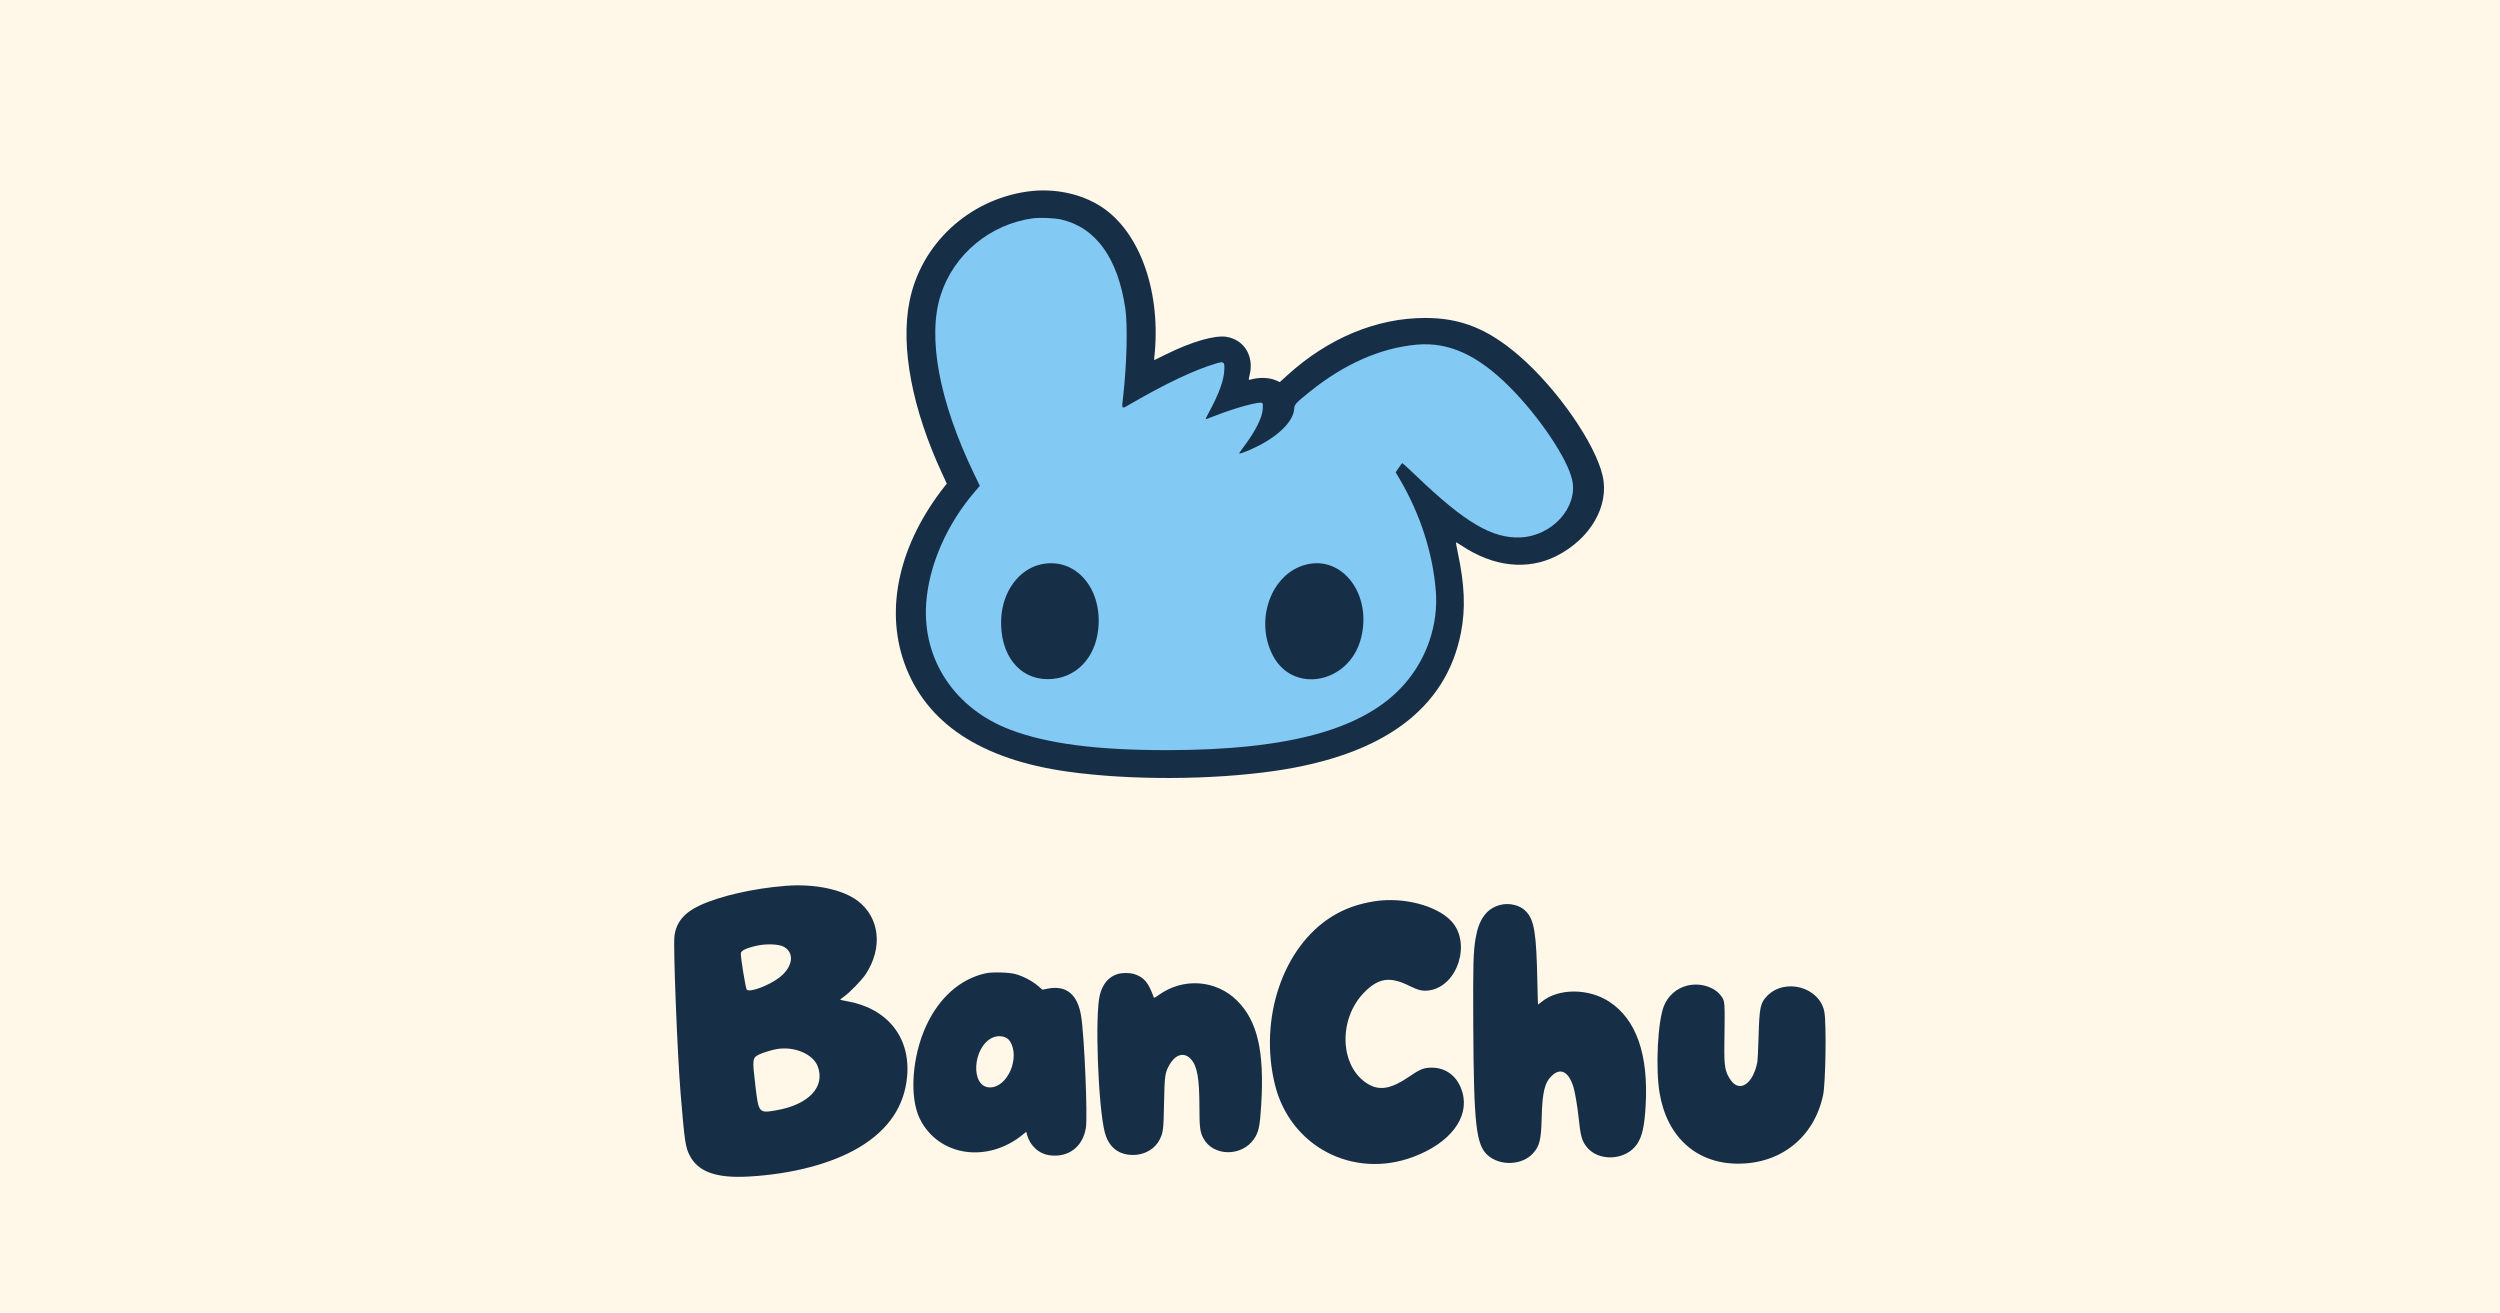
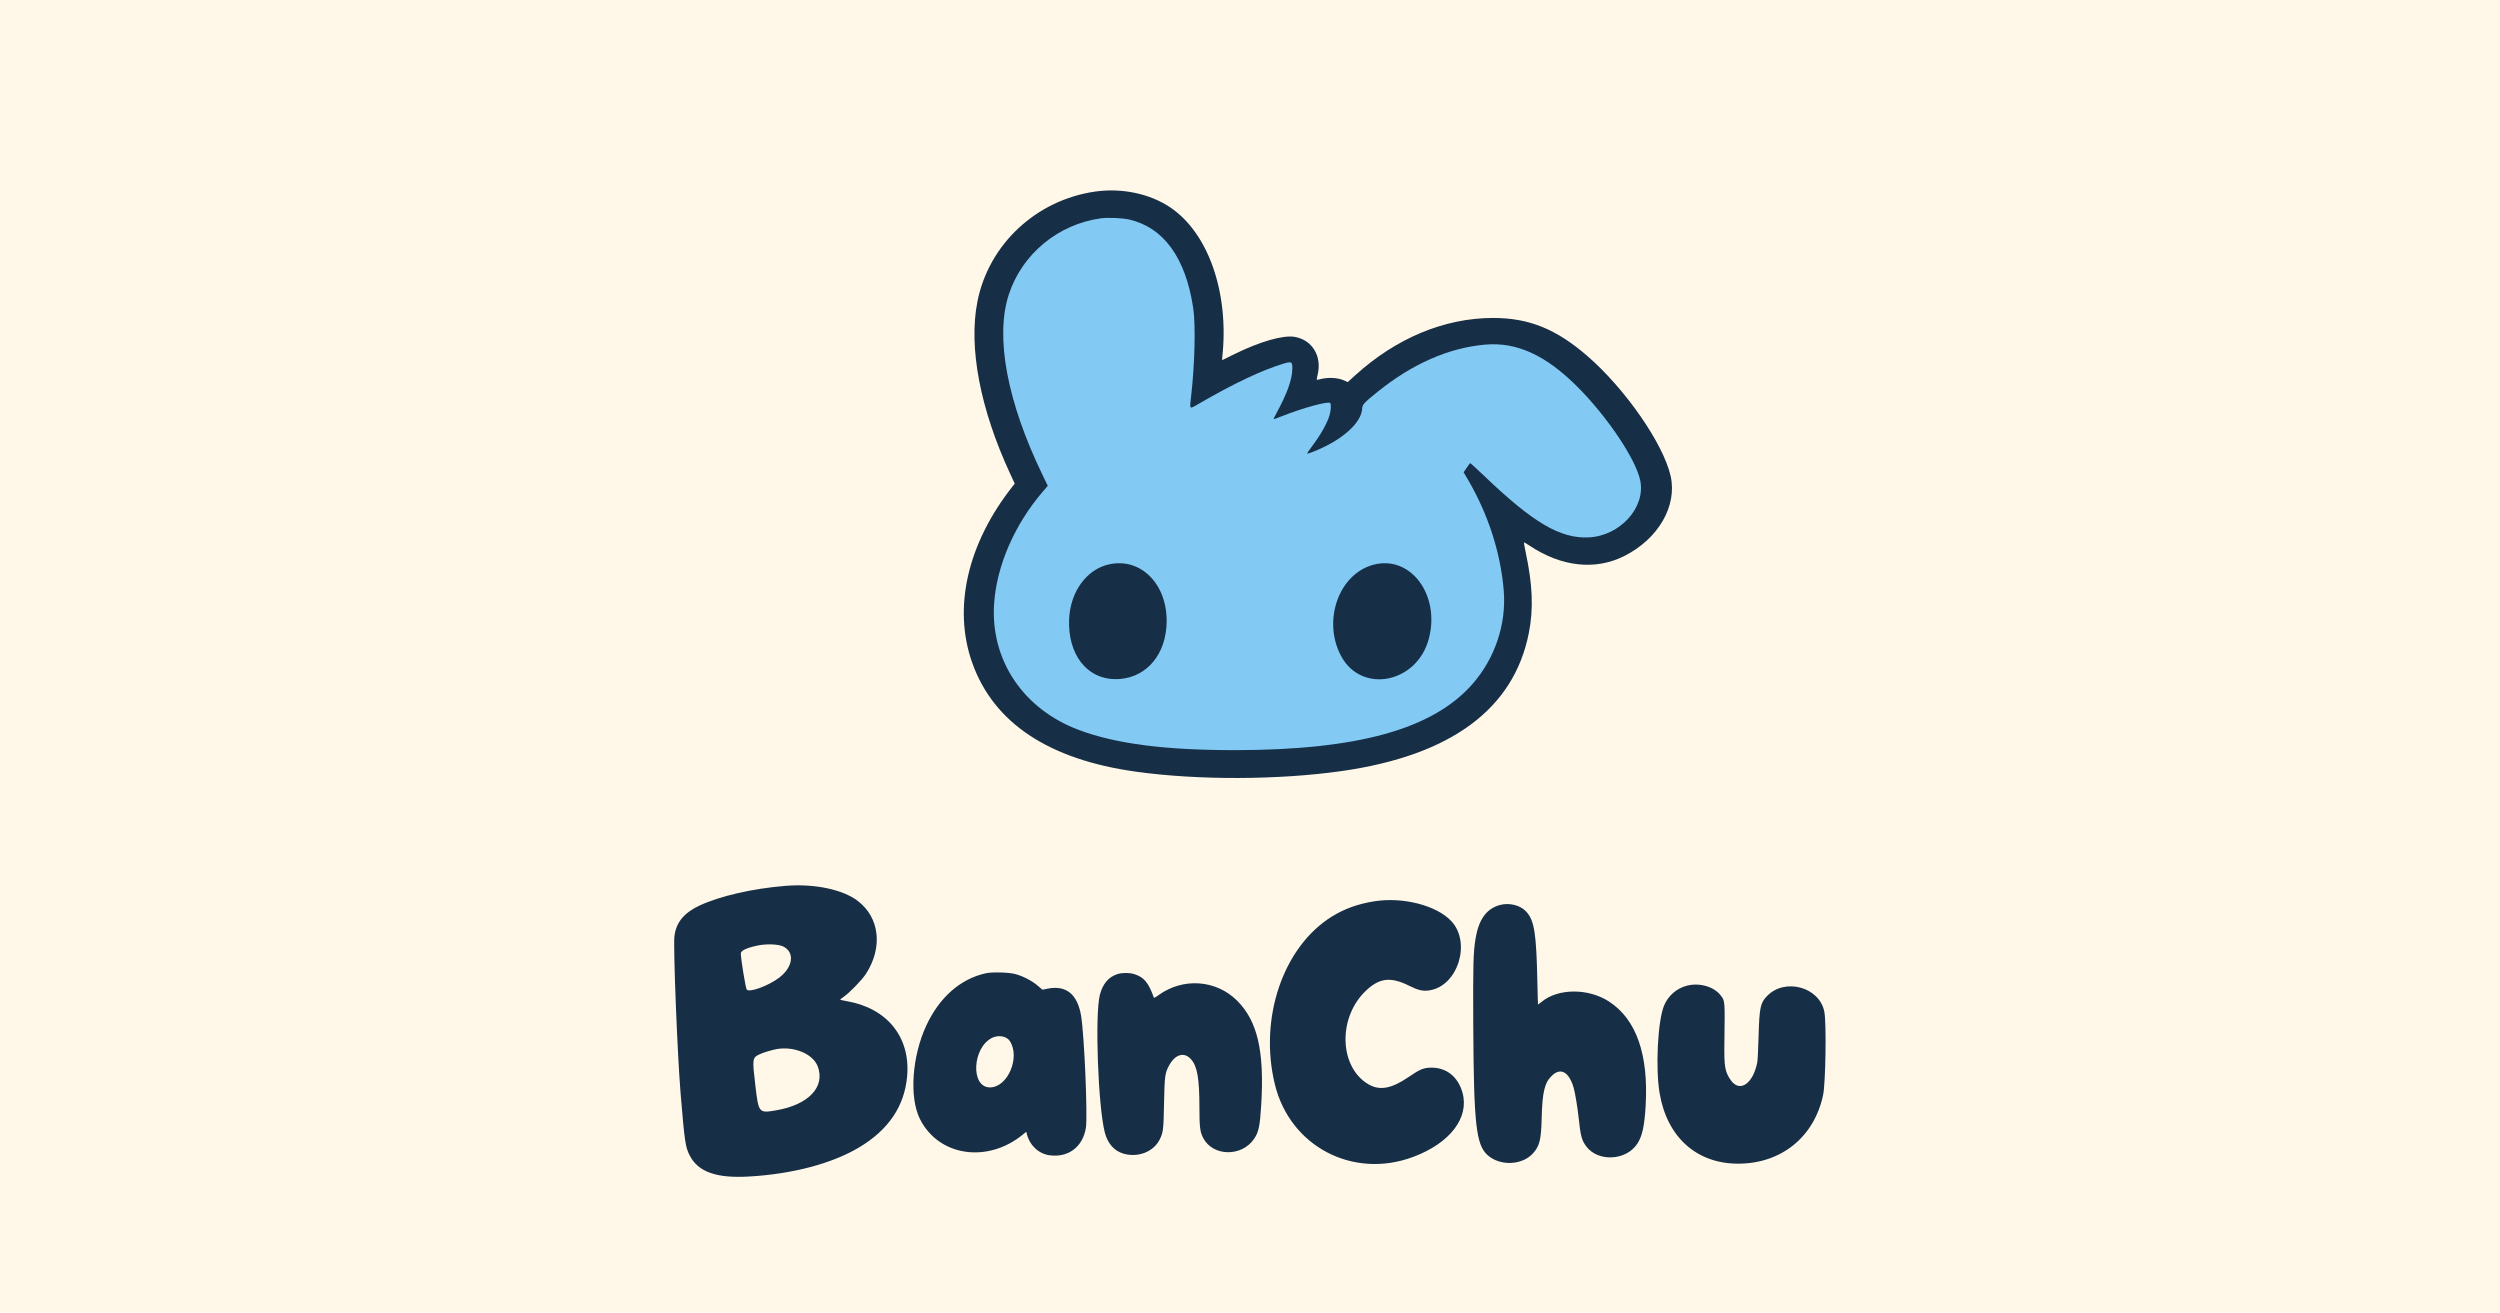
<svg xmlns="http://www.w3.org/2000/svg" width="2400" height="1260" viewBox="0 0 2400 1260" role="img">
  <rect width="2400" height="1260" fill="#FFF8E8" />
-   <g transform="translate(799.3078 52.85064) scale(0.6193078)">
+   <g transform="translate(864.5397 52.85064) scale(0.6193078)">
    <path d="M 302 211.565 C 210.448 224.502, 136.680 293.283, 119.139 382.062 C 105.159 452.818, 123.225 548.145, 169.617 648.418 L 176.982 664.335 174.241 667.798 C 103.638 756.996, 80.684 857.065, 111.229 942.500 C 144.481 1035.506, 229.809 1092.110, 365.053 1110.881 C 461.436 1124.257, 585.892 1123.859, 684 1109.860 C 853.217 1085.714, 950.784 1013.631, 973.939 895.652 C 981.291 858.191, 979.815 821.400, 968.905 770.158 C 967.226 762.269, 966.049 755.618, 966.290 755.377 C 966.531 755.136, 970.502 757.451, 975.114 760.522 C 1024.455 793.370, 1076.949 799.126, 1121.792 776.605 C 1174.577 750.094, 1204.190 698.977, 1193.689 652.500 C 1182.370 602.405, 1123.218 517.189, 1064.500 466.384 C 1016.126 424.529, 973.870 407.495, 918.500 407.529 C 843.180 407.576, 768.301 438.707, 704.830 496.362 L 693.161 506.963 687.830 504.526 C 677.317 499.720, 661.447 499.144, 647.755 503.070 C 644.528 503.996, 644.504 503.850, 646.520 495.500 C 653.482 466.666, 637.998 441.338, 610.635 436.804 C 592.799 433.848, 556.829 444.202, 517.488 463.616 C 507.595 468.499, 499.202 472.632, 498.838 472.801 C 498.474 472.970, 498.367 471.396, 498.600 469.304 C 509.794 369.032, 477.293 275.500, 417.437 235.729 C 385.920 214.788, 342.907 205.784, 302 211.565" fill="#172E47" fill-rule="evenodd" />
    <path d="M 310.500 253.074 C 243.999 262.189, 187.851 308.842, 167.585 371.822 C 146.483 437.399, 165.170 537.203, 219.699 650.143 L 228.217 667.787 221.039 676.095 C 177.003 727.053, 148.985 791.253, 145.015 850.288 C 139.122 937.927, 190.042 1013.841, 276.428 1046.206 C 333.640 1067.640, 409.903 1077.512, 518 1077.474 C 708.438 1077.408, 824.978 1045.046, 886.352 975.186 C 921.268 935.443, 939.077 882.719, 935.055 831 C 930.536 772.898, 911.183 712.418, 880.054 659.120 L 872.824 646.741 877.526 639.859 C 880.113 636.074, 882.536 632.787, 882.912 632.555 C 883.287 632.322, 893.249 641.381, 905.047 652.686 C 980.325 724.808, 1022.667 749.728, 1066.500 747.705 C 1115.379 745.450, 1155.381 701.218, 1146.542 659.200 C 1139.628 626.330, 1095.605 560.685, 1049.530 514.537 C 1000.085 465.014, 955.056 444.458, 905.731 448.892 C 849.639 453.935, 793.452 478.581, 740 521.587 C 717.906 539.364, 715.886 541.575, 715.487 548.413 C 714.375 567.517, 691.345 590.581, 656.500 607.487 C 643.686 613.704, 631.196 618.530, 630.283 617.616 C 630.025 617.359, 633.138 612.727, 637.200 607.324 C 651.155 588.761, 660.851 571.711, 664.884 558.645 C 667.126 551.380, 667.699 541.099, 665.958 539.358 C 662.817 536.217, 623.217 547.053, 591.004 559.870 C 584.131 562.604, 578.344 564.677, 578.143 564.476 C 577.942 564.275, 579.882 560.249, 582.455 555.530 C 599.310 524.608, 606.952 503.346, 607.275 486.473 C 607.491 475.183, 606.315 474.498, 593.426 478.399 C 559.931 488.539, 516.514 509.103, 462.500 540.412 C 447.086 549.347, 448.008 550.205, 450.397 529.151 C 456.106 478.834, 457.558 418.550, 453.686 392.500 C 442.085 314.431, 407.876 267.140, 354.147 254.898 C 343.991 252.583, 321.068 251.626, 310.500 253.074 " fill="#82C9F4" fill-rule="evenodd" />
    <path d="M 323 789.502 C 288.355 797.182, 263.065 832.013, 261.285 874.500 C 259.009 928.826, 288.686 967.289, 333 967.447 C 375.992 967.601, 407.786 935.527, 411.976 887.777 C 417.507 824.745, 375.135 777.945, 323 789.502  M 733.241 790.012 C 679.609 804.065, 653.721 876.101, 682.571 931.004 C 714.054 990.916, 800.759 974.066, 818.948 904.500 C 836.697 836.618, 790.563 774.992, 733.241 790.012" fill="#172E47" fill-rule="evenodd" />
  </g>
  <g transform="translate(553.9149 765.4043) scale(0.5957447)">
    <path d="M 336.500 142.655 C 283.432 146.886, 230.207 159.082, 197.148 174.584 C 172.338 186.219, 159.479 202.043, 157.001 223.989 C 154.942 242.225, 161.683 413.492, 166.978 477.500 C 173.387 554.958, 174.697 563.833, 181.715 577.374 C 195.349 603.682, 224.589 614.079, 276.666 611.137 C 347.453 607.138, 411.555 590.132, 455.374 563.726 C 502.437 535.364, 527.856 497.405, 532.016 449.272 C 537.457 386.308, 499.679 339.603, 434.250 328.406 C 428.613 327.441, 424.022 326.393, 424.048 326.076 C 424.074 325.759, 426.662 323.700, 429.798 321.500 C 439.629 314.603, 459.198 294.409, 465.553 284.601 C 493.025 242.208, 487.800 194.228, 452.767 167.207 C 428.655 148.609, 382.929 138.953, 336.500 142.655 M 1285.193 167.527 C 1258.892 171.635, 1236.733 179.575, 1216.483 192.144 C 1137.755 241.015, 1098.634 356.081, 1124.554 462.539 C 1148.909 562.566, 1250.421 615.816, 1347.500 579.489 C 1406.794 557.301, 1438.142 516.452, 1426.929 475.987 C 1419.935 450.747, 1401.595 435.781, 1377.500 435.652 C 1364.743 435.583, 1358.475 438.091, 1340.437 450.485 C 1312.544 469.648, 1293.547 473.129, 1275.279 462.423 C 1228.971 435.285, 1225.684 357.567, 1269 313.941 C 1291.613 291.166, 1310.196 288.447, 1340.500 303.480 C 1355.937 311.138, 1363.046 312.768, 1373.758 311.106 C 1419.284 304.042, 1441.327 234.550, 1409.087 199.727 C 1385.598 174.356, 1331.494 160.294, 1285.193 167.527 M 1487.105 173.583 C 1465.873 179.292, 1453.213 196.617, 1448.071 227 C 1444.299 249.294, 1443.763 269.342, 1444.280 368.791 C 1445.103 526.887, 1448.770 559.919, 1467.353 576.627 C 1487.238 594.505, 1522.965 593.164, 1540.392 573.884 C 1551.199 561.928, 1553.654 552.052, 1554.505 517.113 C 1555.542 474.518, 1559.282 459.369, 1571.552 448.059 C 1585.414 435.282, 1598.453 442.669, 1605.890 467.512 C 1608.291 475.535, 1612.255 499.185, 1614.016 516 C 1617.119 545.634, 1619.070 552.939, 1626.503 562.743 C 1645.554 587.873, 1690.493 585.563, 1708.435 558.532 C 1716.556 546.297, 1720.134 530.131, 1722.052 497 C 1726.838 414.356, 1706.999 357.769, 1663.239 329.244 C 1629.937 307.537, 1581.440 307.572, 1554.764 329.323 C 1551.609 331.895, 1548.867 334, 1548.669 334 C 1548.472 334, 1548 318.587, 1547.621 299.750 C 1545.986 218.513, 1542.790 198.312, 1529.292 183.881 C 1519.825 173.760, 1502.328 169.489, 1487.105 173.583 M 290.776 238.934 C 272.708 242.839, 264 247.006, 264 251.746 C 264 260.556, 271.826 308.185, 273.565 309.963 C 278.407 314.910, 309.083 303.517, 326.027 290.480 C 348.182 273.432, 351.227 250.077, 332.541 240.515 C 324.810 236.559, 305.201 235.817, 290.776 238.934 M 658.647 283.584 C 617.699 292.659, 583.975 322.359, 562.793 368 C 539.837 417.464, 535.294 483.323, 552.445 518.027 C 582.416 578.671, 661.853 590.502, 719.206 542.864 L 723.911 538.956 725.053 543.196 C 730.022 561.652, 744.350 574.703, 762.103 576.947 C 792.086 580.736, 815.139 563.109, 820.044 532.641 C 823.033 514.076, 817.604 385.485, 812.460 353 C 806.829 317.442, 788.386 302.283, 758.196 308.400 L 750.002 310.061 742.251 303.435 C 733.253 295.743, 718.658 288.163, 706.500 284.866 C 695.899 281.992, 669.075 281.273, 658.647 283.584 M 870.836 284.919 C 856.576 289.480, 847.141 300.627, 842.578 318.307 C 834.348 350.197, 839.665 498.187, 850.550 540.195 C 855.195 558.119, 865.875 570.093, 881.013 574.349 C 904.792 581.035, 929.834 570.841, 939.423 550.571 C 944.703 539.411, 945.160 535.401, 945.988 493 C 946.849 448.834, 947.534 443.860, 954.438 431.574 C 964.490 413.688, 978.754 409.961, 989.674 422.367 C 999.555 433.592, 1002.979 453.368, 1002.992 499.292 C 1003.001 531.725, 1003.959 539.342, 1009.292 549.379 C 1024.963 578.872, 1070.985 579.591, 1090.894 550.654 C 1098.570 539.497, 1100.495 530.356, 1102.615 495 C 1107.794 408.617, 1096.492 360.212, 1063.504 327.500 C 1029.823 294.099, 976.848 290.301, 937.585 318.471 C 931.070 323.145, 929.834 323.708, 929.319 322.233 C 921.087 298.677, 913.602 289.779, 897.909 284.895 C 890.109 282.467, 878.470 282.477, 870.836 284.919 M 1788.782 303.502 C 1772.079 307.701, 1758.136 319.860, 1751.611 335.918 C 1741.484 360.843, 1737.723 436.688, 1744.611 477.101 C 1756.648 547.718, 1804.252 590.391, 1871 590.397 C 1940.556 590.403, 1993.682 547.510, 2008.017 479.770 C 2012.117 460.393, 2013.536 363.668, 2009.986 345.500 C 2002.237 305.843, 1946.782 290.504, 1917.894 320.027 C 1906.884 331.279, 1905.340 338.574, 1904.031 385.500 C 1903.479 405.300, 1902.543 423.975, 1901.951 427 C 1895.102 462.021, 1873.424 476.464, 1859.055 455.581 C 1849.783 442.104, 1848.412 434.038, 1848.925 396 C 1849.859 326.835, 1849.983 328.481, 1843.138 319.425 C 1832.350 305.150, 1809.200 298.369, 1788.782 303.502 M 669.500 387.351 C 636.974 402.517, 633.672 467.500, 665.427 467.500 C 694.078 467.500, 714.789 419.022, 697.395 392.671 C 692.371 385.061, 679.625 382.630, 669.500 387.351 M 322 405.696 C 314.673 406.936, 299.943 411.402, 294.306 414.093 C 282.399 419.775, 282.265 420.794, 287.546 465.489 C 292.648 508.665, 293.086 509.181, 320.619 504.485 C 373.225 495.512, 400.512 466.713, 387.878 433.500 C 380.321 413.635, 350.199 400.922, 322 405.696" fill="#172E47" fill-rule="evenodd" />
  </g>
</svg>
